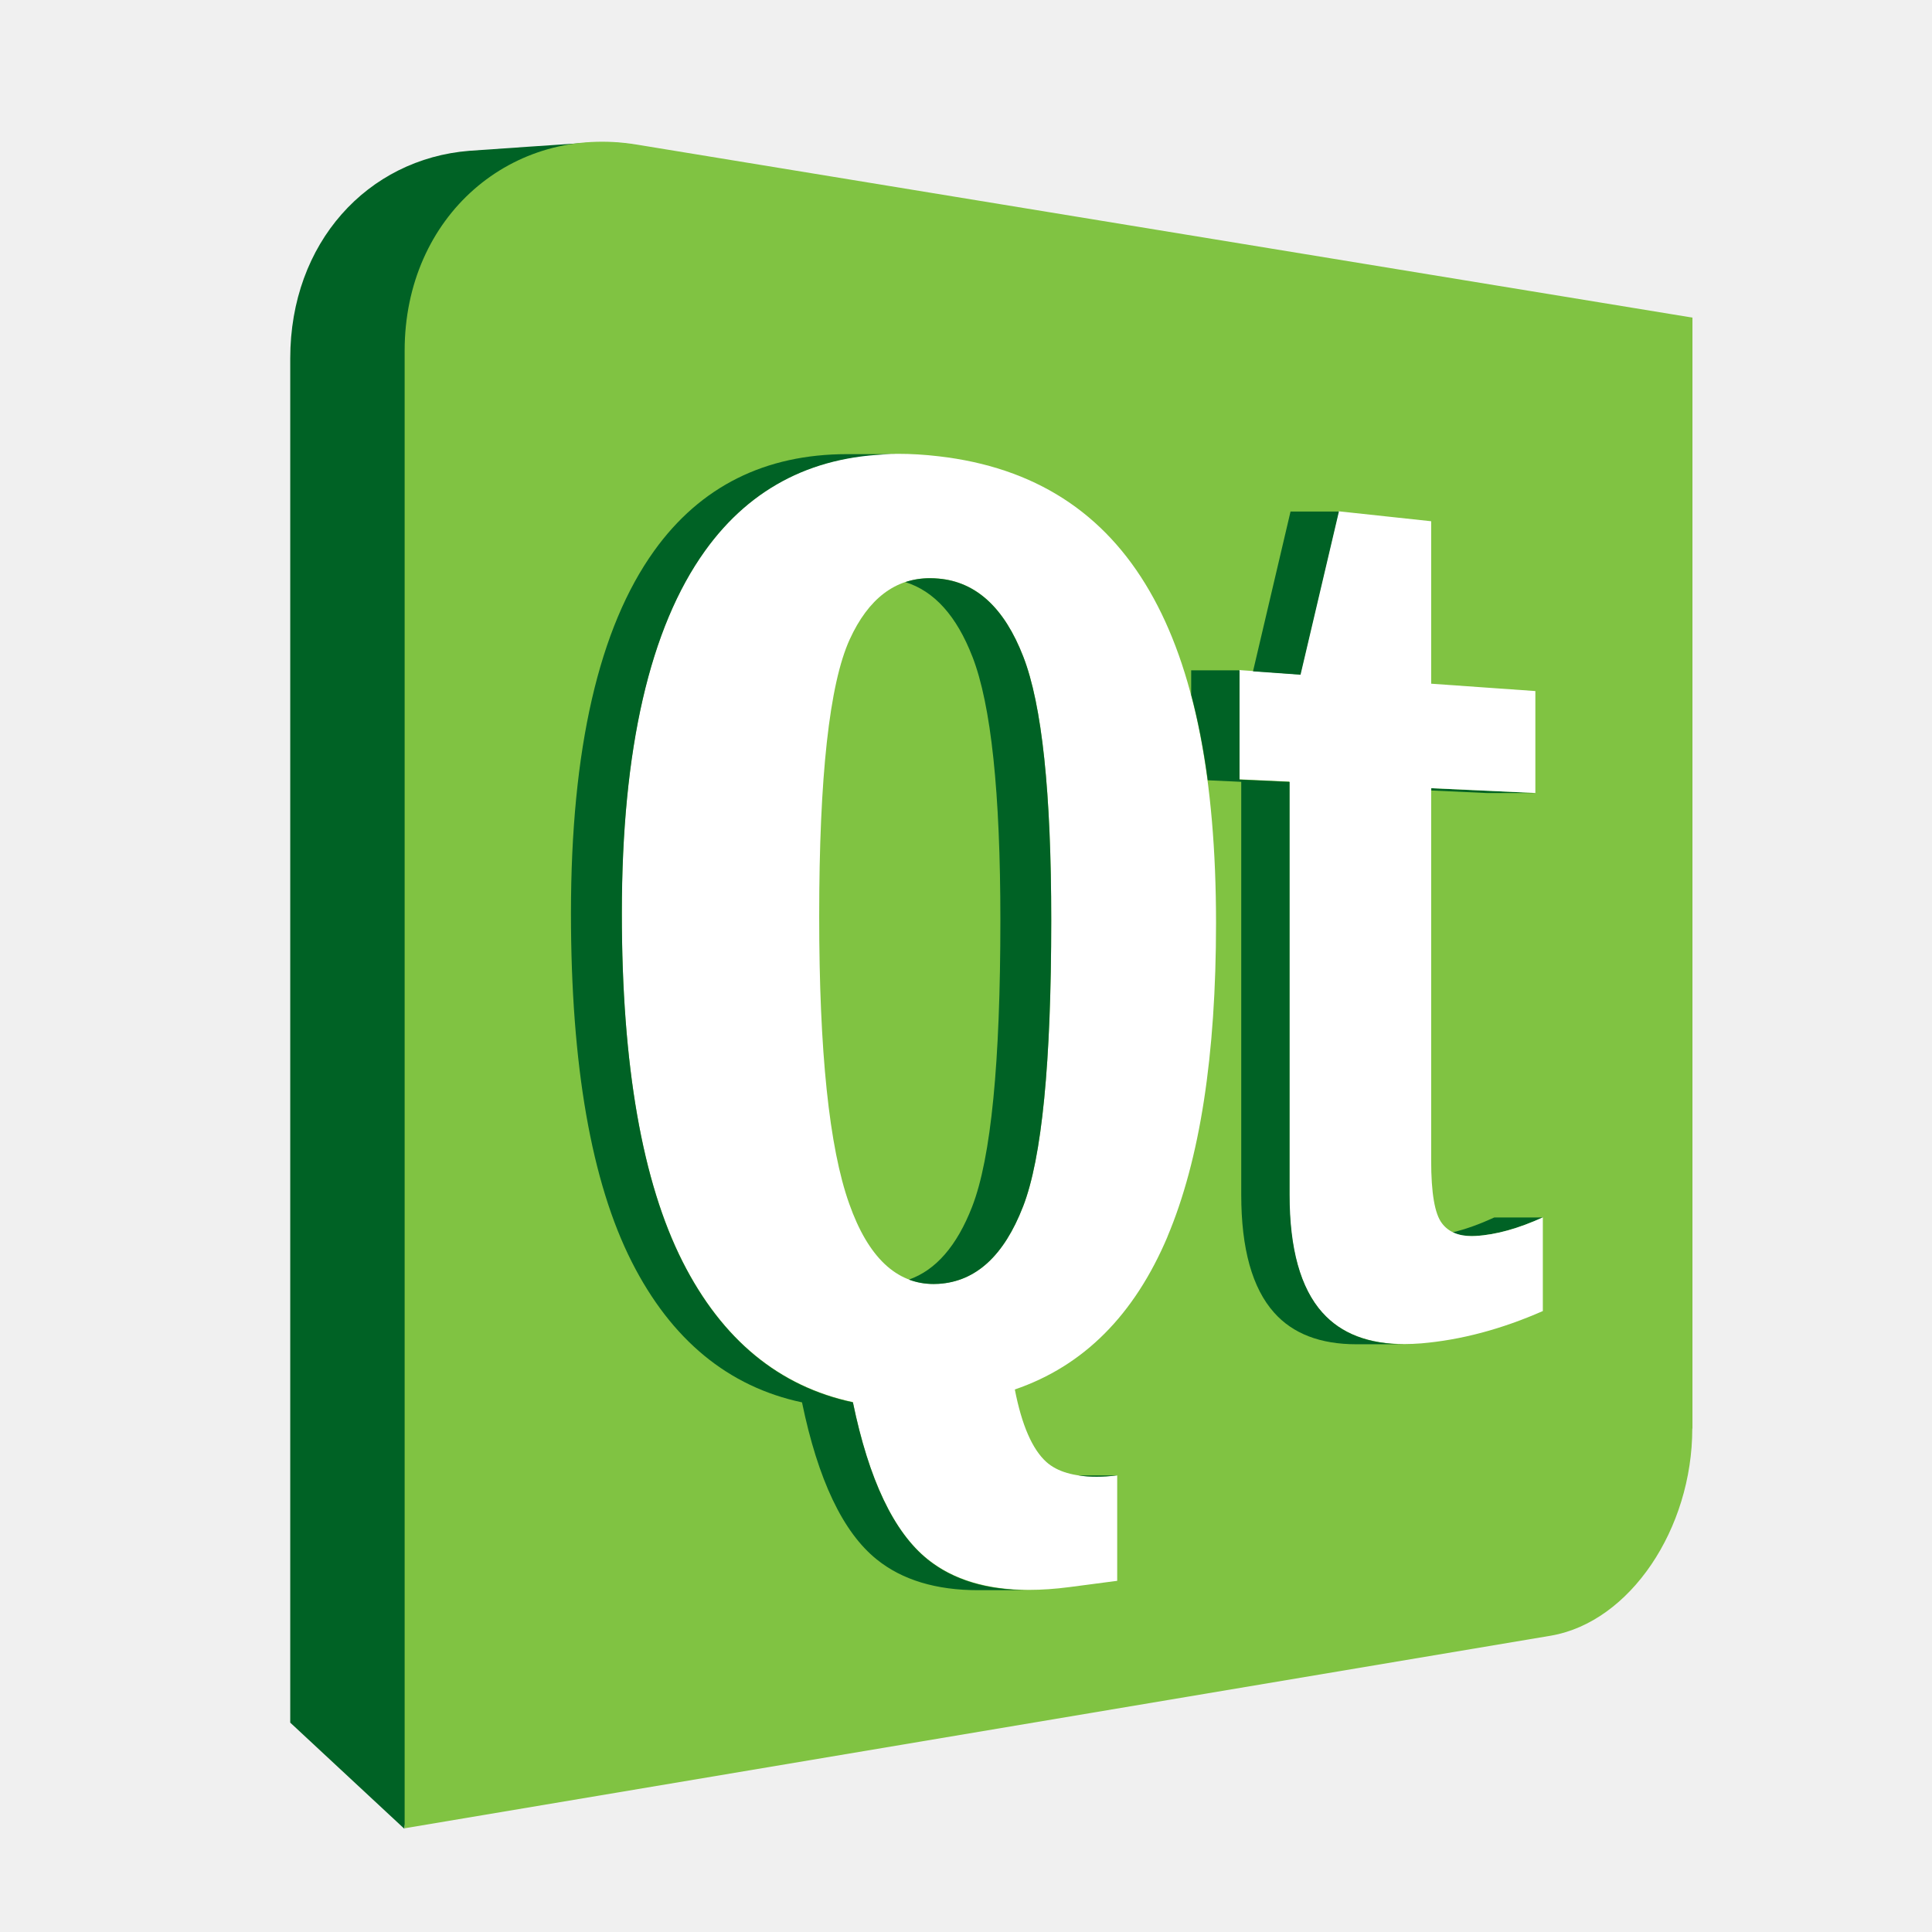
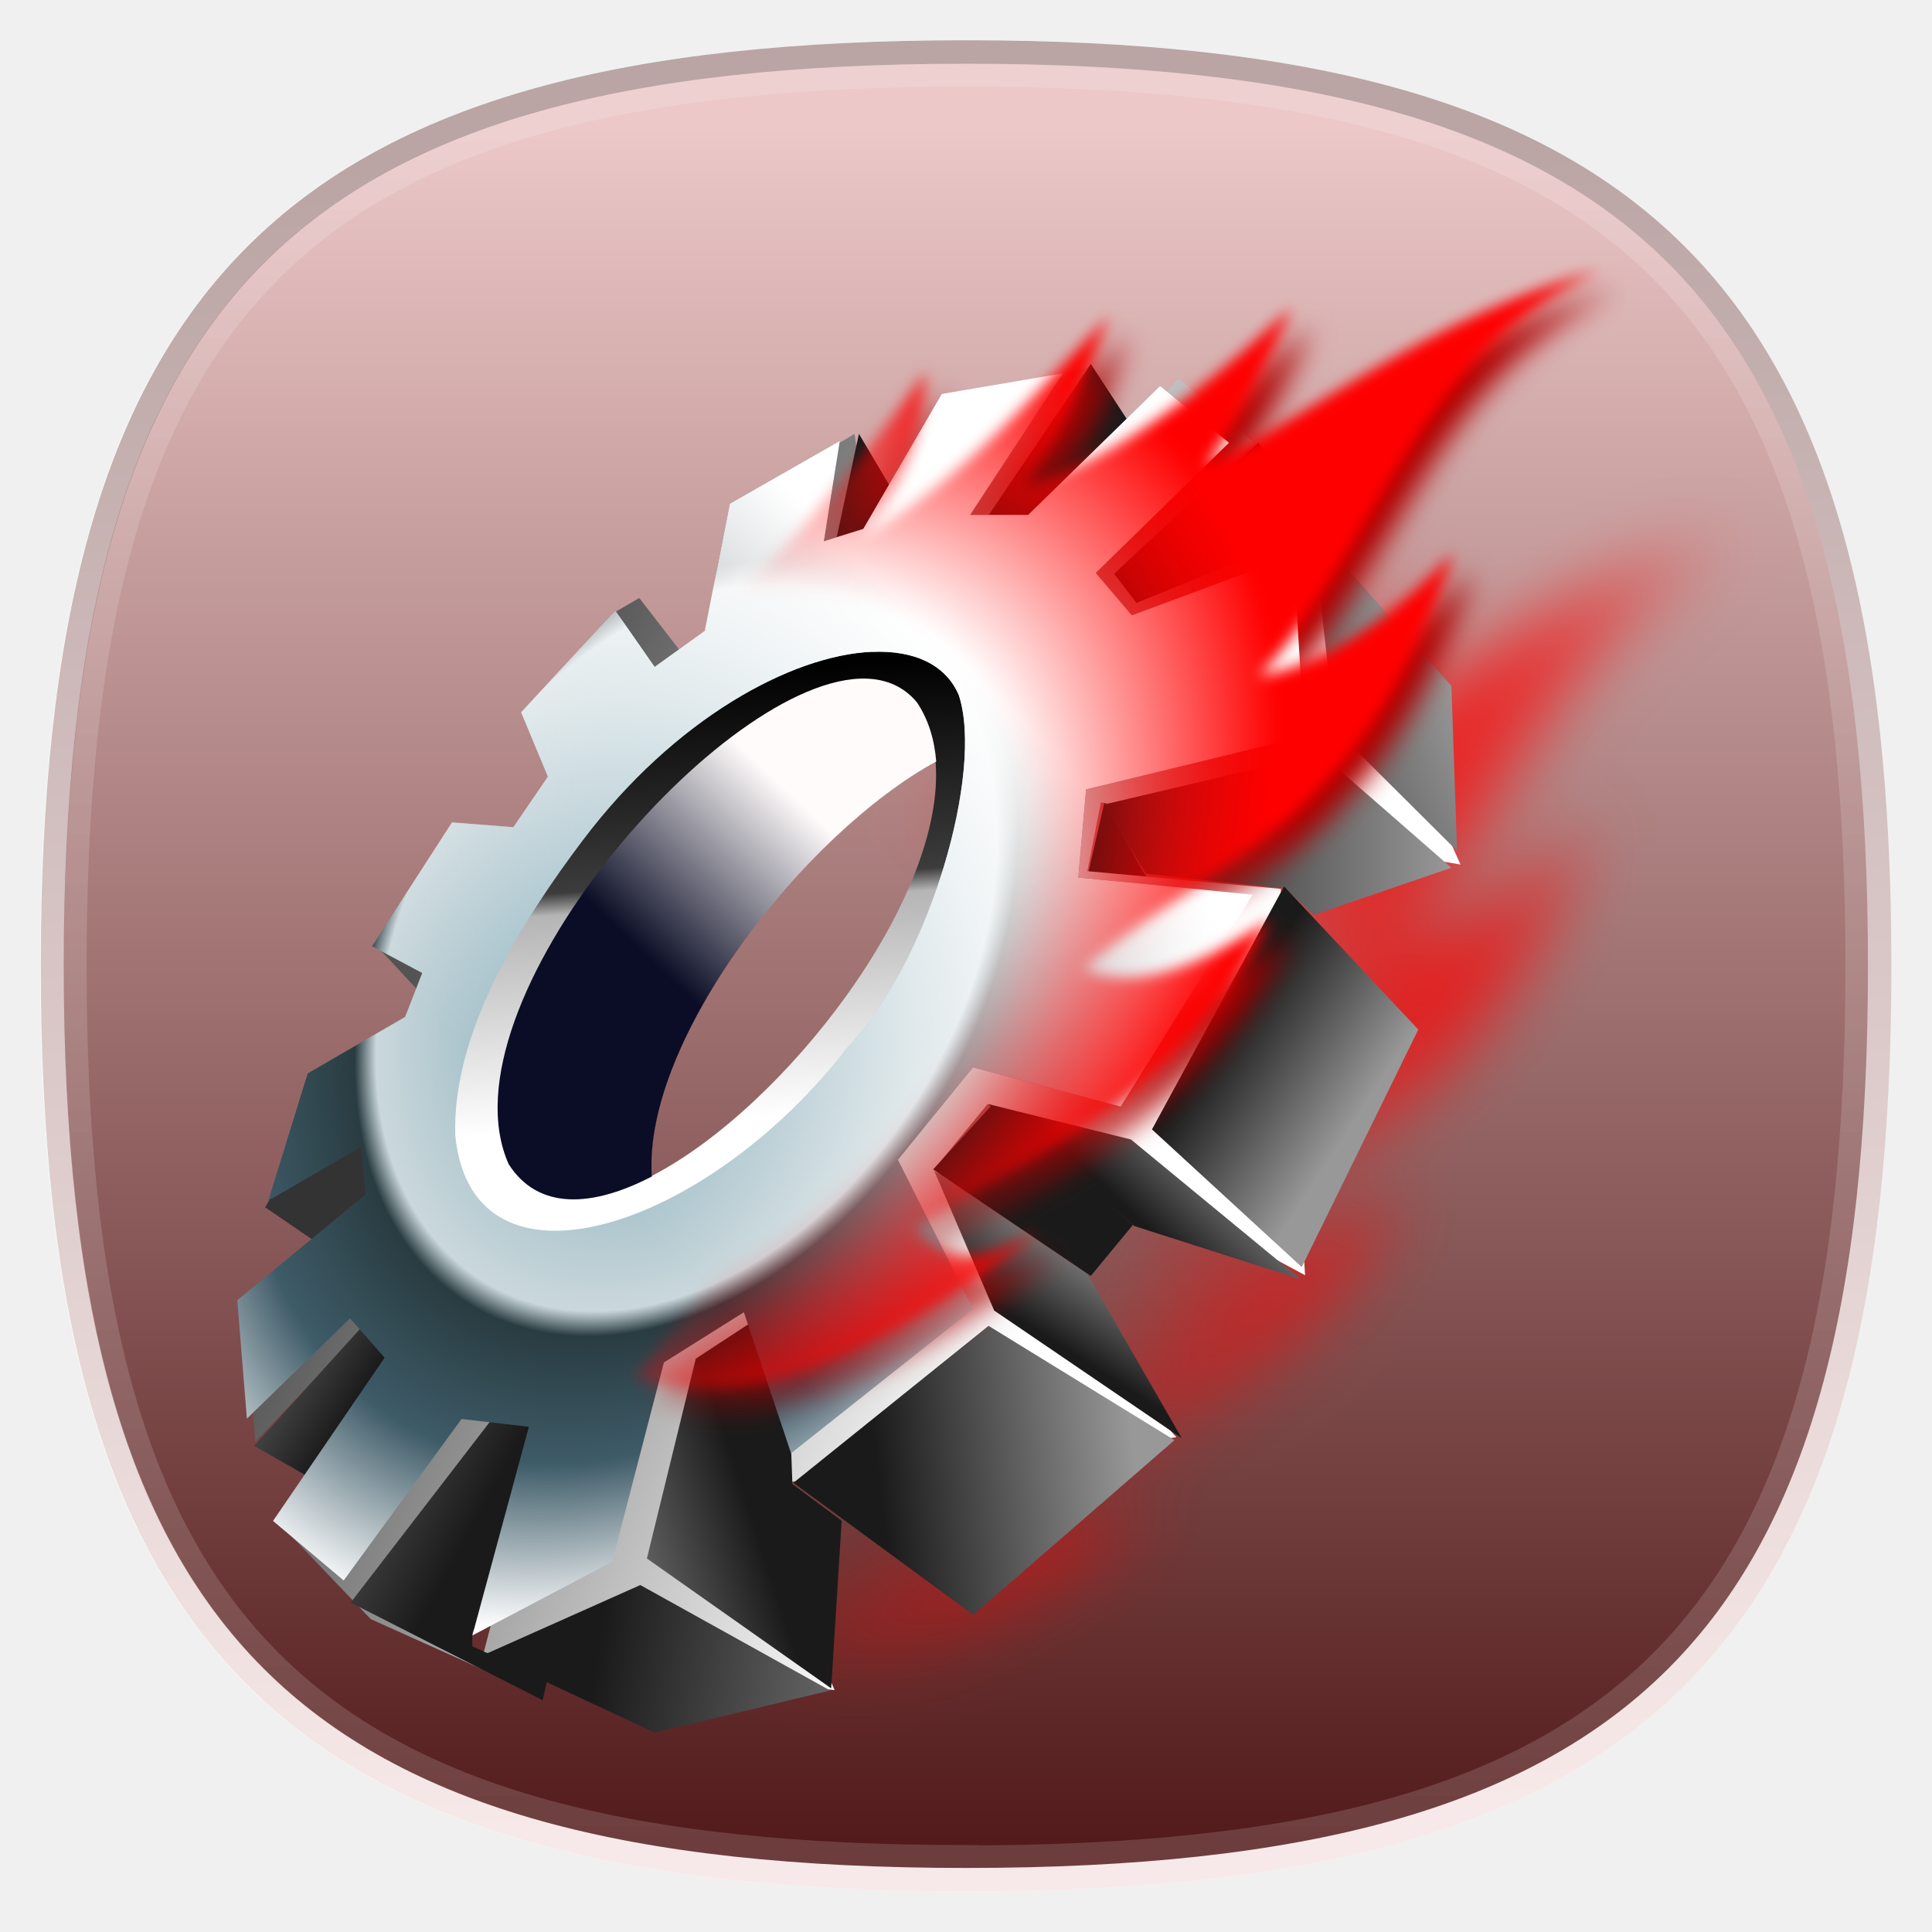
- <svg xmlns="http://www.w3.org/2000/svg" height="44px" version="1.1" viewBox="0 0 44 44" width="44px" x="0px" y="0px" id="svg2">
-   <defs id="defs16">
-     </defs>
-   <g transform="matrix(0.1830878,0,0,0.1830878,6.610095,3.23852)" id="g3">
-     <path d="M 43.09,0.359 C 40.94,0.004 38.84,-0.082 36.81,0.078 31.968,0.395 27.123,0.736 22.28,1.07 9.62,2.082 0,12.5 0,26.89 l 0,169.7 14.19,13.2 28.87,-209.42 0.03,-0.011 z" style="fill:#006225" id="path5" />
-     <path d="m 174.4,160 c 0,12.5 -7.75,24.07 -17.57,25.77 L 14.23,209.73 V 25.93 C 14.23,9.21 27.57,-2.27 43.12,0.3 l 131.3,21.52 v 138.2 z" style="fill:#80c342" id="path7" />
-     <path d="m 154.9,80.96 -12.96,-0.598 0,0.278 6.945,0.32 6.016,0 z" style="fill:#006225" id="path11" />
-     <path d="m 144.6,135.6 c 0.66,0.328 1.43,0.476 2.351,0.476 0.161,0 0.329,-0.004 0.497,-0.016 2.55,-0.148 5.32,-0.933 8.343,-2.308 h -6.015 c -1.821,0.832 -3.532,1.457 -5.176,1.848 z" style="fill:#006225" id="path13" />
-     <path id="path17" style="fill:#ffffff" d="m 91.15,132.4 c 2.351,-6.051 3.511,-17.91 3.511,-35.62 0,-15.89 -1.148,-26.82 -3.484,-32.81 -2.336,-6.027 -5.832,-9.281 -10.52,-9.691 -0.359,-0.031 -0.714,-0.051 -1.058,-0.051 -4.34,0 -7.68,2.535 -10.01,7.625 -2.52,5.543 -3.793,17.04 -3.793,34.44 0,16.82 1.238,28.75 3.734,35.75 2.356,6.672 5.879,9.976 10.5,9.976 0.207,0 0.41,-0.008 0.621,-0.019 4.633,-0.293 8.121,-3.496 10.49,-9.602 m 17.98,3.75 c -4.117,9.707 -10.39,16.06 -18.99,19 0.867,4.449 2.176,7.441 3.922,9.019 1.351,1.211 3.433,1.821 6.222,1.821 0.805,0 1.668,-0.055 2.59,-0.157 v 13.12 l -5.961,0.782 c -1.758,0.23 -3.426,0.343 -5.004,0.343 -5.218,0 -9.445,-1.265 -12.62,-3.824 -4.207,-3.379 -7.308,-9.894 -9.297,-19.54 -9.136,-1.945 -16.26,-7.754 -21.19,-17.5 -5.004,-9.902 -7.551,-24.39 -7.551,-43.34 0,-20.43 3.484,-35.51 10.34,-45.07 5.789,-8.07 13.86,-12.04 24.02,-12.04 1.629,0 3.309,0.102 5.043,0.305 11.95,1.375 20.62,7.016 26.26,16.79 5.535,9.562 8.254,23.27 8.254,41.26 0,16.48 -2,29.45 -6.043,39.02 z M 130.4,45.91 l 11.52,1.238 0,20.21 12.96,0.914 0,12.68 -12.96,-0.598 0,46.33 c 0,4.032 0.445,6.625 1.34,7.789 0.8,1.067 2.046,1.594 3.71,1.594 0.161,0 0.329,-0.004 0.497,-0.016 2.55,-0.148 5.32,-0.933 8.343,-2.308 v 11.65 c -5.136,2.258 -10.18,3.598 -15.12,4.02 -0.718,0.055 -1.41,0.086 -2.078,0.086 -4.48,0 -7.906,-1.301 -10.25,-3.934 -2.73,-3.051 -4.09,-7.949 -4.09,-14.67 V 79.535 L 118.046,79.25 V 65.66 l 7.586,0.547 4.773,-20.3 z" />
-     <path d="m 100.3,166 c 0.809,0 1.672,-0.055 2.59,-0.157 H 98.054 C 98.73,165.949 99.507,166 100.3,166 z" style="fill:#006225" id="path19" />
-     <path id="path21" style="fill:#006225" d="m 84.85,63.98 c 2.336,5.997 3.484,16.92 3.484,32.81 0,17.7 -1.16,29.57 -3.512,35.62 -1.894,4.879 -4.527,7.902 -7.863,9.07 0.965,0.368 1.992,0.551 3.078,0.551 0.207,0 0.41,-0.008 0.621,-0.019 4.633,-0.293 8.121,-3.496 10.49,-9.602 2.351,-6.051 3.511,-17.91 3.511,-35.62 0,-15.89 -1.148,-26.82 -3.484,-32.81 -2.336,-6.027 -5.832,-9.281 -10.52,-9.691 -0.359,-0.031 -0.714,-0.051 -1.058,-0.051 -1.09,0 -2.117,0.16 -3.082,0.481 h -0.004 c 3.601,1.121 6.379,4.215 8.336,9.261 z m -2.344,114.3 c -0.113,-0.05 -0.227,-0.105 -0.336,-0.16 -0.012,-0.004 -0.023,-0.012 -0.035,-0.015 -0.102,-0.051 -0.207,-0.106 -0.309,-0.157 -0.019,-0.011 -0.039,-0.019 -0.058,-0.031 -0.09,-0.051 -0.184,-0.098 -0.278,-0.148 -0.027,-0.016 -0.054,-0.036 -0.086,-0.051 -0.082,-0.043 -0.164,-0.09 -0.242,-0.137 -0.039,-0.023 -0.078,-0.047 -0.113,-0.07 -0.07,-0.039 -0.145,-0.082 -0.215,-0.125 -0.047,-0.031 -0.094,-0.059 -0.14,-0.09 -0.059,-0.039 -0.118,-0.074 -0.176,-0.113 -0.059,-0.039 -0.114,-0.075 -0.168,-0.114 -0.051,-0.031 -0.102,-0.066 -0.149,-0.097 -0.066,-0.047 -0.132,-0.094 -0.195,-0.137 -0.039,-0.027 -0.078,-0.055 -0.113,-0.082 -0.078,-0.055 -0.153,-0.113 -0.231,-0.172 -0.023,-0.016 -0.05,-0.035 -0.078,-0.055 -0.098,-0.078 -0.199,-0.156 -0.297,-0.234 -4.207,-3.379 -7.308,-9.894 -9.297,-19.54 -9.136,-1.945 -16.26,-7.754 -21.19,-17.5 -5.004,-9.902 -7.551,-24.39 -7.551,-43.34 0,-20.43 3.484,-35.51 10.34,-45.07 5.789,-8.07 13.86,-12.04 24.02,-12.04 h -6.351 c -10.15,0.008 -18.22,3.977 -24,12.04 -6.855,9.563 -10.34,24.64 -10.34,45.07 0,18.95 2.547,33.44 7.551,43.34 4.934,9.75 12.05,15.56 21.19,17.5 1.989,9.641 5.09,16.16 9.297,19.54 3.176,2.559 7.403,3.824 12.62,3.824 0.098,0 0.199,0 0.297,-0.004 h 5.539 c -3.406,-0.05 -6.383,-0.66 -8.906,-1.828 L 82.498,178.28 z M 128.4,145.6 c -2.73,-3.051 -4.09,-7.949 -4.09,-14.67 V 79.57 l -6.226,-0.285 v -13.59 h -6.016 v 3.035 c 0.871,3.273 1.555,6.82 2.063,10.64 l 4.164,0.192 v 51.36 c 0,6.723 1.367,11.62 4.09,14.67 2.343,2.633 5.765,3.934 10.25,3.934 h 6.015 c -4.48,0 -7.906,-1.301 -10.25,-3.934 z m 2.043,-99.66 -6.016,0 -4.668,19.88 5.911,0.422 4.773,-20.3 z" />
+ <svg xmlns="http://www.w3.org/2000/svg" width="240" height="240" baseProfile="tiny" version="1.1" viewBox="0 0 240 240">
+   <defs>
+     <linearGradient id="linearGradient4650" y2="191.68" gradientUnits="userSpaceOnUse" x2="123.94" gradientTransform="matrix(1.195185,0,0,1.195185,-24.74126,-15.26225)" y1="185.81" x1="82.634">
+       <stop stop-color="#1a1a1a" offset="0" />
+       <stop stop-color="#989898" offset="1" />
+     </linearGradient>
+     <radialGradient id="radialGradient4640" gradientUnits="userSpaceOnUse" cy="83.973" cx="49.89" gradientTransform="matrix(-0.8440621,1.404632,-0.9918624,-0.5960232,210.695,97.6644)" r="55.453">
+       <stop stop-color="#6094a6" offset="0" />
+       <stop stop-color="#cad8dc" offset="0.534" />
+       <stop stop-color="#293c41" offset="0.571" />
+       <stop stop-color="#3e5b68" offset="0.758" />
+       <stop stop-color="#FFF" offset="1" />
+     </radialGradient>
+     <linearGradient id="linearGradient4627" y2="135.02" gradientUnits="userSpaceOnUse" x2="153.27" gradientTransform="matrix(1.195185,0,0,1.195185,-24.74126,-15.26225)" y1="144.48" x1="144.24">
+       <stop stop-color="#1a1a1a" offset="0" />
+       <stop stop-color="#989898" offset="1" />
+     </linearGradient>
+     <linearGradient id="linearGradient4664" y2="70.598" gradientUnits="userSpaceOnUse" x2="22.85" gradientTransform="matrix(1.195185,0,0,1.195185,26.7327,30.5903)" y1="101.51" x1="89.504">
+       <stop stop-color="#FFF" offset="0" />
+       <stop stop-color="#535353" offset="1" />
+     </linearGradient>
+     <linearGradient id="linearGradient4624" y2="130.26" gradientUnits="userSpaceOnUse" x2="160.93" gradientTransform="matrix(1.195185,0,0,1.195185,-24.74126,-15.26225)" y1="121.12" x1="146.95">
+       <stop stop-color="#1a1a1a" offset="0" />
+       <stop stop-color="#989898" offset="1" />
+     </linearGradient>
+     <radialGradient id="radialGradient4509" gradientUnits="userSpaceOnUse" cy="75.945" cx="55.895" gradientTransform="matrix(0.712448,0.7124479,-1.057313,1.057313,143.1137,20.23823)" r="50.827">
+       <stop stop-color="#F00" stop-opacity="0" offset="0" />
+       <stop stop-color="#F00" stop-opacity="0" offset="0.585" />
+       <stop stop-color="#F00" offset="1" />
+     </radialGradient>
+     <linearGradient id="linearGradient4607" y2="4.128" gradientUnits="userSpaceOnUse" x2="41.294" gradientTransform="matrix(2.911392,0,0,2.911392,3.544304,3.544308)" y1="77.327" x1="41.294">
+       <stop stop-color="#531b1b" offset="0" />
+       <stop stop-color="#ecc8c8" offset="1" />
+     </linearGradient>
+     <linearGradient id="linearGradient4647" y2="179.75" gradientUnits="userSpaceOnUse" x2="78.605" gradientTransform="matrix(1.195185,0,0,1.195185,-24.74126,-15.26225)" y1="172.9" x1="99.686">
+       <stop stop-color="#1a1a1a" offset="0" />
+       <stop stop-color="#989898" offset="1" />
+     </linearGradient>
+     <linearGradient id="linearGradient4634" y2="162.99" gradientUnits="userSpaceOnUse" x2="138.49" gradientTransform="matrix(1.195185,0,0,1.195185,-24.74126,-15.26225)" y1="166.25" x1="111.98">
+       <stop stop-color="#1a1a1a" offset="0" />
+       <stop stop-color="#989898" offset="1" />
+     </linearGradient>
+     <radialGradient id="radialGradient4541" gradientUnits="userSpaceOnUse" cy="75.945" cx="55.895" gradientTransform="matrix(0.712448,0.7124479,-1.057313,1.057313,129.1137,-7.761767)" r="50.827">
+       <stop stop-color="#F00" stop-opacity="0" offset="0" />
+       <stop stop-color="#F00" stop-opacity="0" offset="0.585" />
+       <stop stop-color="#F00" offset="1" />
+     </radialGradient>
+     <linearGradient id="linearGradient4654" y2="149.54" gradientUnits="userSpaceOnUse" x2="38.214" gradientTransform="matrix(1.195185,0,0,1.195185,-24.74126,-15.26225)" y1="160.96" x1="56.241">
+       <stop stop-color="#1a1a1a" offset="0" />
+       <stop stop-color="#989898" offset="1" />
+     </linearGradient>
+     <radialGradient id="radialGradient4537" gradientUnits="userSpaceOnUse" cy="75.945" cx="55.895" gradientTransform="matrix(0.712448,0.7124479,-1.057313,1.057313,131.1137,-5.761767)" r="50.827">
+       <stop stop-color="#b00000" stop-opacity="0" offset="0" />
+       <stop stop-color="#ae0000" stop-opacity="0" offset="0.585" />
+       <stop stop-color="#ae0000" offset="1" />
+     </radialGradient>
+     <linearGradient id="linearGradient4616" y2="56.99" gradientUnits="userSpaceOnUse" x2="59.898" gradientTransform="matrix(1.195185,0,0,1.195185,26.7327,30.5903)" y1="73.304" x1="44.325">
+       <stop stop-color="#0a0d25" offset="0" />
+       <stop stop-color="#fffbfb" offset="1" />
+     </linearGradient>
+     <linearGradient id="linearGradient4631" y2="146.07" gradientUnits="userSpaceOnUse" x2="142.89" gradientTransform="matrix(1.195185,0,0,1.195185,-24.74126,-15.26225)" y1="156.19" x1="136.41">
+       <stop stop-color="#1a1a1a" offset="0" />
+       <stop stop-color="#989898" offset="1" />
+     </linearGradient>
+     <linearGradient id="linearGradient4637" y2="84.566" gradientUnits="userSpaceOnUse" x2="172.15" gradientTransform="matrix(1.195185,0,0,1.195185,-24.74126,-15.26225)" y1="100.23" x1="140.19">
+       <stop stop-color="#1a1a1a" offset="0" />
+       <stop stop-color="#989898" offset="1" />
+     </linearGradient>
+     <linearGradient id="linearGradient4643" y2="43.491" gradientUnits="userSpaceOnUse" x2="60.023" gradientTransform="matrix(1.195185,0,0,1.195185,26.7327,30.5903)" y1="90.094" x1="63.176">
+       <stop stop-color="#FFF" offset="0" />
+       <stop stop-color="#b5b5b5" offset="0.479" />
+       <stop stop-color="#3c3c3c" offset="0.528" />
+       <stop stop-color="#000" offset="1" />
+     </linearGradient>
+     <linearGradient id="linearGradient4620" y2="94.024" gradientUnits="userSpaceOnUse" x2="36.624" gradientTransform="matrix(1.195185,0,0,1.195185,26.7327,30.5903)" y1="48.111" x1="82.416">
+       <stop stop-color="#FFF" offset="0" />
+       <stop stop-color="#FFF" stop-opacity="0" offset="1" />
+     </linearGradient>
+     <linearGradient id="linearGradient4679" y2="225.2" gradientUnits="userSpaceOnUse" x2="155.57" y1="16.643" x1="149.03">
+       <stop stop-color="#531b1b" offset="0" />
+       <stop stop-color="#ecc8c8" offset="1" />
+     </linearGradient>
+     <linearGradient id="linearGradient4660" y2="99.474" gradientUnits="userSpaceOnUse" x2="171.57" gradientTransform="matrix(1.195185,0,0,1.195185,-24.74126,-15.26225)" y1="99.474" x1="135.47">
+       <stop stop-color="#1a1a1a" offset="0" />
+       <stop stop-color="#989898" offset="1" />
+     </linearGradient>
+     <linearGradient id="linearGradient4657" y2="161.87" gradientUnits="userSpaceOnUse" x2="39.109" gradientTransform="matrix(1.195185,0,0,1.195185,-24.74126,-15.26225)" y1="176.88" x1="66.929">
+       <stop stop-color="#1a1a1a" offset="0" />
+       <stop stop-color="#989898" offset="1" />
+     </linearGradient>
+     <filter id="filter3841" color-interpolation-filters="sRGB">
+       <feGaussianBlur id="feGaussianBlur3843" stdDeviation="3.538" />
+     </filter>
+     <filter id="filter3845" color-interpolation-filters="sRGB">
+       <feGaussianBlur id="feGaussianBlur3847" stdDeviation="1.415" />
+     </filter>
+     <filter id="filter3849" color-interpolation-filters="sRGB">
+       <feGaussianBlur id="feGaussianBlur3851" stdDeviation="0.708" />
+     </filter>
+   </defs>
+   <g id="g4681">
+     <path id="rect4670" fill="none" d="m0,0h240v240h-240z" />
+     <path id="hicg_background" d="M233.5,120c0,84.1-29.4,113.5-113.5,113.5-84.12,0-113.54-29.4-113.54-113.5,0-84.12,29.424-113.54,113.54-113.54,84.1,0,113.5,29.424,113.5,113.54z" stroke="#FFF" stroke-width="2.911" fill="url(#linearGradient4607)" />
+     <path id="hicg_highlight" opacity="0.25" d="M120,6.456c-84.12,0-113.54,29.424-113.54,113.54,0,84.12,29.42,113.5,113.5,113.5,84.13,0,113.5-29.43,113.5-113.5,0-84.12-29.42-113.5-113.5-113.5zm0,224.2c-82.77,0.04-110.7-27.86-110.7-110.66,0-82.77,27.933-110.7,110.7-110.7,82.77,0,110.7,27.94,110.7,110.7,0,82.77-27.93,110.7-110.7,110.7z" stroke="#FFF" stroke-width="2.911" fill="url(#linearGradient4607)" />
+     <path id="hicg_overlay" opacity="0.4" d="M233.5,120c0,84.1-29.4,113.5-113.5,113.5-84.07,0-113.48-29.4-113.48-113.5,0-84.12,29.407-113.54,113.48-113.54,84.1,0,113.5,29.424,113.5,113.54z" stroke="url(#linearGradient4679)" stroke-width="2.911" fill="url(#linearGradient4607)" />
+     <path id="rect4169" opacity="0.712" fill="none" d="m24.32,22.19h199.5v199.5h-199.5z" />
+     <path id="path3825" opacity="0.712" d="m100.6,183.9c12.73,4.382,27.11-3.398,42.01-15.01-4.125,1.477-8.023,4.769-12.97-0.326,12.76-8.084,26.07-12.01,37.19-32.3-7.465,5.027-14.2,7.57-19.49,5.22,13.38-11.82,28.46-13.59,38.42-43.31-6.534,7.007-13.26,11.53-20.23,12.89,12.61-13.71,16.15-33.14,35.4-42.25-17.7,5.036-27.66,13.59-41.11,20.56,4.548-6.148,6.673-11.33,9.136-16.64-8.832,8.068-17.78,15.67-27.9,18.6,6.586-8.803,6.243-12.06,8.972-17.78-7.982,8.386-15.47,17.27-25.94,23.17,5.249-6.303,6.32-11.85,6.852-17.29-8.813,11.96-18,23.54-30.67,31.65,43.23-17.59,56.77,5.729,0.326,72.84z" transform="matrix(1.195185,0,0,1.195185,-24.74126,-15.26225)" filter="url(#filter3841)" fill="url(#radialGradient4509)" />
+     <path id="path3799" fill="#1a1a1a" d="m137.2,99.67l-4.963,21.65,13.79-5.928z" />
+     <path id="path3789" fill="#1a1a1a" d="M156.3,55l10.8,12.54-22.8,18.06-11.7-9.37z" />
+     <path id="path3763" fill="url(#linearGradient4664)" d="m135.4,45.6l-14.64,3.586-11.84,24.84-2.764-20.13-12.96,7.731-5.229,23.72-8.553-11.06-2.916,1.697-5.899,17.61-6.611,17.93-17.37,5.789,7.171,7.731-6.91,13.78,1.083,9.076-17.37,16.55,1.12,14.64,14.34-15.16,4.669,4.669-15.99,20.69,11.32,11.84,21.51,9.674-20.43-11.58,14.34-23.19,6.349-0.523-7.731,29.77,43.59,4.669-17.37-39.96,9.916-5.228,2.185,19.31,47.73-5.528-30.07-33.35,6.611-8.03,39.44,21.25-3.025-47.99-24.02-2.204,1.681-8.553,44.67,7.731-18.49-41.35-21.77,8.852-2.764-3.623,17.37-16.28-9.375-7.993-23.98,26.22zm-27.04,35.37c5.221-0.231,9.168,1.563,10.79,5.378,3.109,9.478-3.549,32.92-13.74,43.62-17.43,22.73-46.82,32.37-48.82,10.98-0.38-13.25,8.923-27.39,15.84-36.57,11.43-15.16,25.96-22.98,35.93-23.42z" />
+     <path id="path3793" fill="#1a1a1a" d="m106.7,53.89l6.618,11.17-6.066,10.06-4.136-4.55z" />
+     <path id="path3785" fill="url(#linearGradient4660)" d="m180.3,107.8l-16.27-14.2-26.88,6.342,5.177,8.586,17.43,1.893,3.418,3.237z" />
+     <path id="path3769" fill="url(#linearGradient4657)" d="m63.41,173.3l-19.85,25.78,23.85,12.13,0.543-2.386-9.279-4.316-0.009-1.748,17.16-28.5z" />
+     <path id="path3767" fill="url(#linearGradient4654)" d="m31.56,179.6l8.686,4.963,14.61-17.37-7.169-5.377z" />
+     <path id="path3765" fill="#333" d="m38.45,140.6l-5.515,9.375,8.686,5.928,8.962-9.513-7.445-8.824z" />
+     <path id="path3771" fill="url(#linearGradient4650)" d="m79.54,196.9l-19.16,8.548,20.96,9.789,21.78-5.239z" />
+     <path id="path3773" fill="url(#linearGradient4647)" d="m80.36,193.6l22.89,16.13,1.305-20.82-6.12-4.553-0.152-4.137,7.188-5.927-3.048-15.99-15.99,10.48z" />
+     <path id="path3791" fill="#1a1a1a" d="m135.5,45.21l7.307,11.17-18.2,19.3-6.342-4.963z" />
+     <path id="path3883" fill="url(#linearGradient4643)" d="M108.3,74.59l-38.54,25.36-20.95,39.75,15.98,24.8,49.61-30.9,19.3-45.79-25.4-13.22zm7.918,20.02c1.38,16.89-18.79,42.99-35.29,51.49-1.12-17,19.05-42.7,35.37-51.49z" />
+     <path id="path2989" fill="url(#radialGradient4640)" d="m132,46.39l-15.01,2.54-9.748,16.77-4.893,1.531,1.98-12.47-13.67,7.806-3.1,15.8-6.237,4.482-4.893-7.022-11.69,12.66,3.324,7.993-4.295,6.275-7.619-0.598-9.935,15.39,6.237,3.324-2.129,5.453-12.1,7.022-4.893,15.8,11.5-6.648,0.598,5.864-15.95,13.15,1.195,14.72,12.81-12.47,4.295,4.893-13.86,20.28,8.777,7.395,14.64-20.06,8.366,0.971-7.022,25.92,17.37-9.151,6.424-24.76,9.935-6.237,5.864,17.52,22.6-17.93-9.337-18.53,9.337-11.5,18.34,4.893,16.4-26.33-21.66-2.129,0.971-10.94,27.12-6.611-1.382-22.45-20.06,7.433-4.482-5.266,16.55-16.17-8.553-7.022-16.4,15.99h-7.208l11.5-17.55zm-23.68,34.59c5.221-0.231,9.168,1.563,10.79,5.378,3.109,9.478-3.549,32.92-13.74,43.62-17.43,22.73-46.82,32.37-48.82,10.98-0.38-13.25,8.923-27.39,15.84-36.57,11.43-15.16,25.96-22.98,35.93-23.42z" />
+     <path id="path3787" fill="url(#linearGradient4637)" d="M181,105.7l-15.2-15.13-2.7-24.68,17.2,19.3z" />
+     <path id="path3775" fill="url(#linearGradient4634)" d="M98.56,184.2l24.24-19.5,23.1,14.2-25,21.7z" />
+     <path id="path3777" fill="url(#linearGradient4631)" d="m123.5,162.8l23.3,15.86-11.72-20.4-19.03-12.82z" />
+     <path id="path3779" fill="#1a1a1a" d="m135.5,158.5l5.239-6.342-17.51-14.89-7.307,7.996z" />
+     <path id="path3781" fill="url(#linearGradient4627)" d="m140.9,152.3l20.68,6.618-21.09-17.37-17.79-4.412z" />
+     <path id="path3783" fill="url(#linearGradient4624)" d="m143.1,140.3l18.61,17.1,14.48-29.5-16.68-17.79z" />
+     <path id="path3813" d="m88.63,157.9c12.73,4.382,27.11-3.398,42.01-15.01-4.125,1.477-8.023,4.769-12.97-0.326,12.76-8.084,26.07-12.01,37.19-32.3-7.465,5.027-14.2,7.57-19.49,5.22,13.38-11.82,28.46-13.59,38.42-43.31-6.534,7.007-13.26,11.53-20.23,12.89,12.61-13.71,16.15-33.14,35.4-42.25-17.7,5.036-27.66,13.59-41.11,20.56,4.548-6.148,6.673-11.33,9.136-16.64-8.832,8.068-17.78,15.67-27.9,18.6,6.586-8.803,6.243-12.06,8.972-17.78-7.982,8.386-15.47,17.27-25.94,23.17,5.249-6.303,6.32-11.85,6.852-17.29-8.813,11.96-18,23.54-30.67,31.65,43.23-17.59,56.77,5.729,0.326,72.84z" transform="matrix(1.195185,0,0,1.195185,-24.74126,-15.26225)" filter="url(#filter3845)" fill="url(#radialGradient4537)" />
+     <path id="path3853" fill="url(#linearGradient4620)" d="m132,46.39l-15.01,2.54-9.748,16.77-4.893,1.531,1.98-12.47-13.67,7.806-3.1,15.8-6.237,4.482-4.893-7.022-11.69,12.66,3.324,7.993-4.295,6.275-7.619-0.598-9.935,15.39,6.237,3.324-2.129,5.453-12.1,7.022-4.893,15.8,11.5-6.648,0.598,5.864-15.95,13.15,1.195,14.72,12.81-12.47,4.295,4.893-13.86,20.28,8.777,7.395,14.64-20.06,8.366,0.971-7.022,25.92,17.37-9.151,6.424-24.76,9.935-6.237,5.864,17.52,22.6-17.93-9.337-18.53,9.337-11.5,18.34,4.893,16.4-26.33-21.66-2.129,0.971-10.94,27.12-6.611-1.382-22.45-20.06,7.433-4.482-5.266,16.55-16.17-8.553-7.022-16.4,15.99h-7.208l11.5-17.55zm-23.68,34.59c5.221-0.231,9.168,1.563,10.79,5.378,3.109,9.478-3.549,32.92-13.74,43.62-17.43,22.73-46.82,32.37-48.82,10.98-0.38-13.25,8.923-27.39,15.84-36.57,11.43-15.16,25.96-22.98,35.93-23.42z" />
+     <path id="path2991" d="m86.63,155.9c12.73,4.382,27.11-3.398,42.01-15.01-4.125,1.477-8.023,4.769-12.97-0.326,12.76-8.084,26.07-12.01,37.19-32.3-7.465,5.027-14.2,7.57-19.49,5.22,13.38-11.82,28.46-13.59,38.42-43.31-6.534,7.007-13.26,11.53-20.23,12.89,12.61-13.71,16.15-33.14,35.4-42.25-17.7,5.036-27.66,13.59-41.11,20.56,4.548-6.148,6.673-11.33,9.136-16.64-8.832,8.068-17.78,15.67-27.9,18.6,6.586-8.803,6.243-12.06,8.972-17.78-7.982,8.386-15.47,17.27-25.94,23.17,5.249-6.303,6.32-11.85,6.852-17.29-8.77,11.94-18,23.53-30.67,31.63,43.2-17.59,56.8,5.73,0.33,72.84z" transform="matrix(1.195185,0,0,1.195185,-24.74126,-15.26225)" filter="url(#filter3849)" fill="url(#radialGradient4541)" />
+     <path id="path3885" fill="url(#linearGradient4616)" d="m107.6,84.3c-17.69-0.503-53.2,40.57-44.41,60.32,3.656,5.714,10.33,5.394,17.78,1.531-1.114-17.02,19.05-42.7,35.33-51.54-0.213-2.721-0.963-5.22-2.39-7.358-1.619-1.951-3.784-2.879-6.312-2.951z" />
  </g>
</svg>
